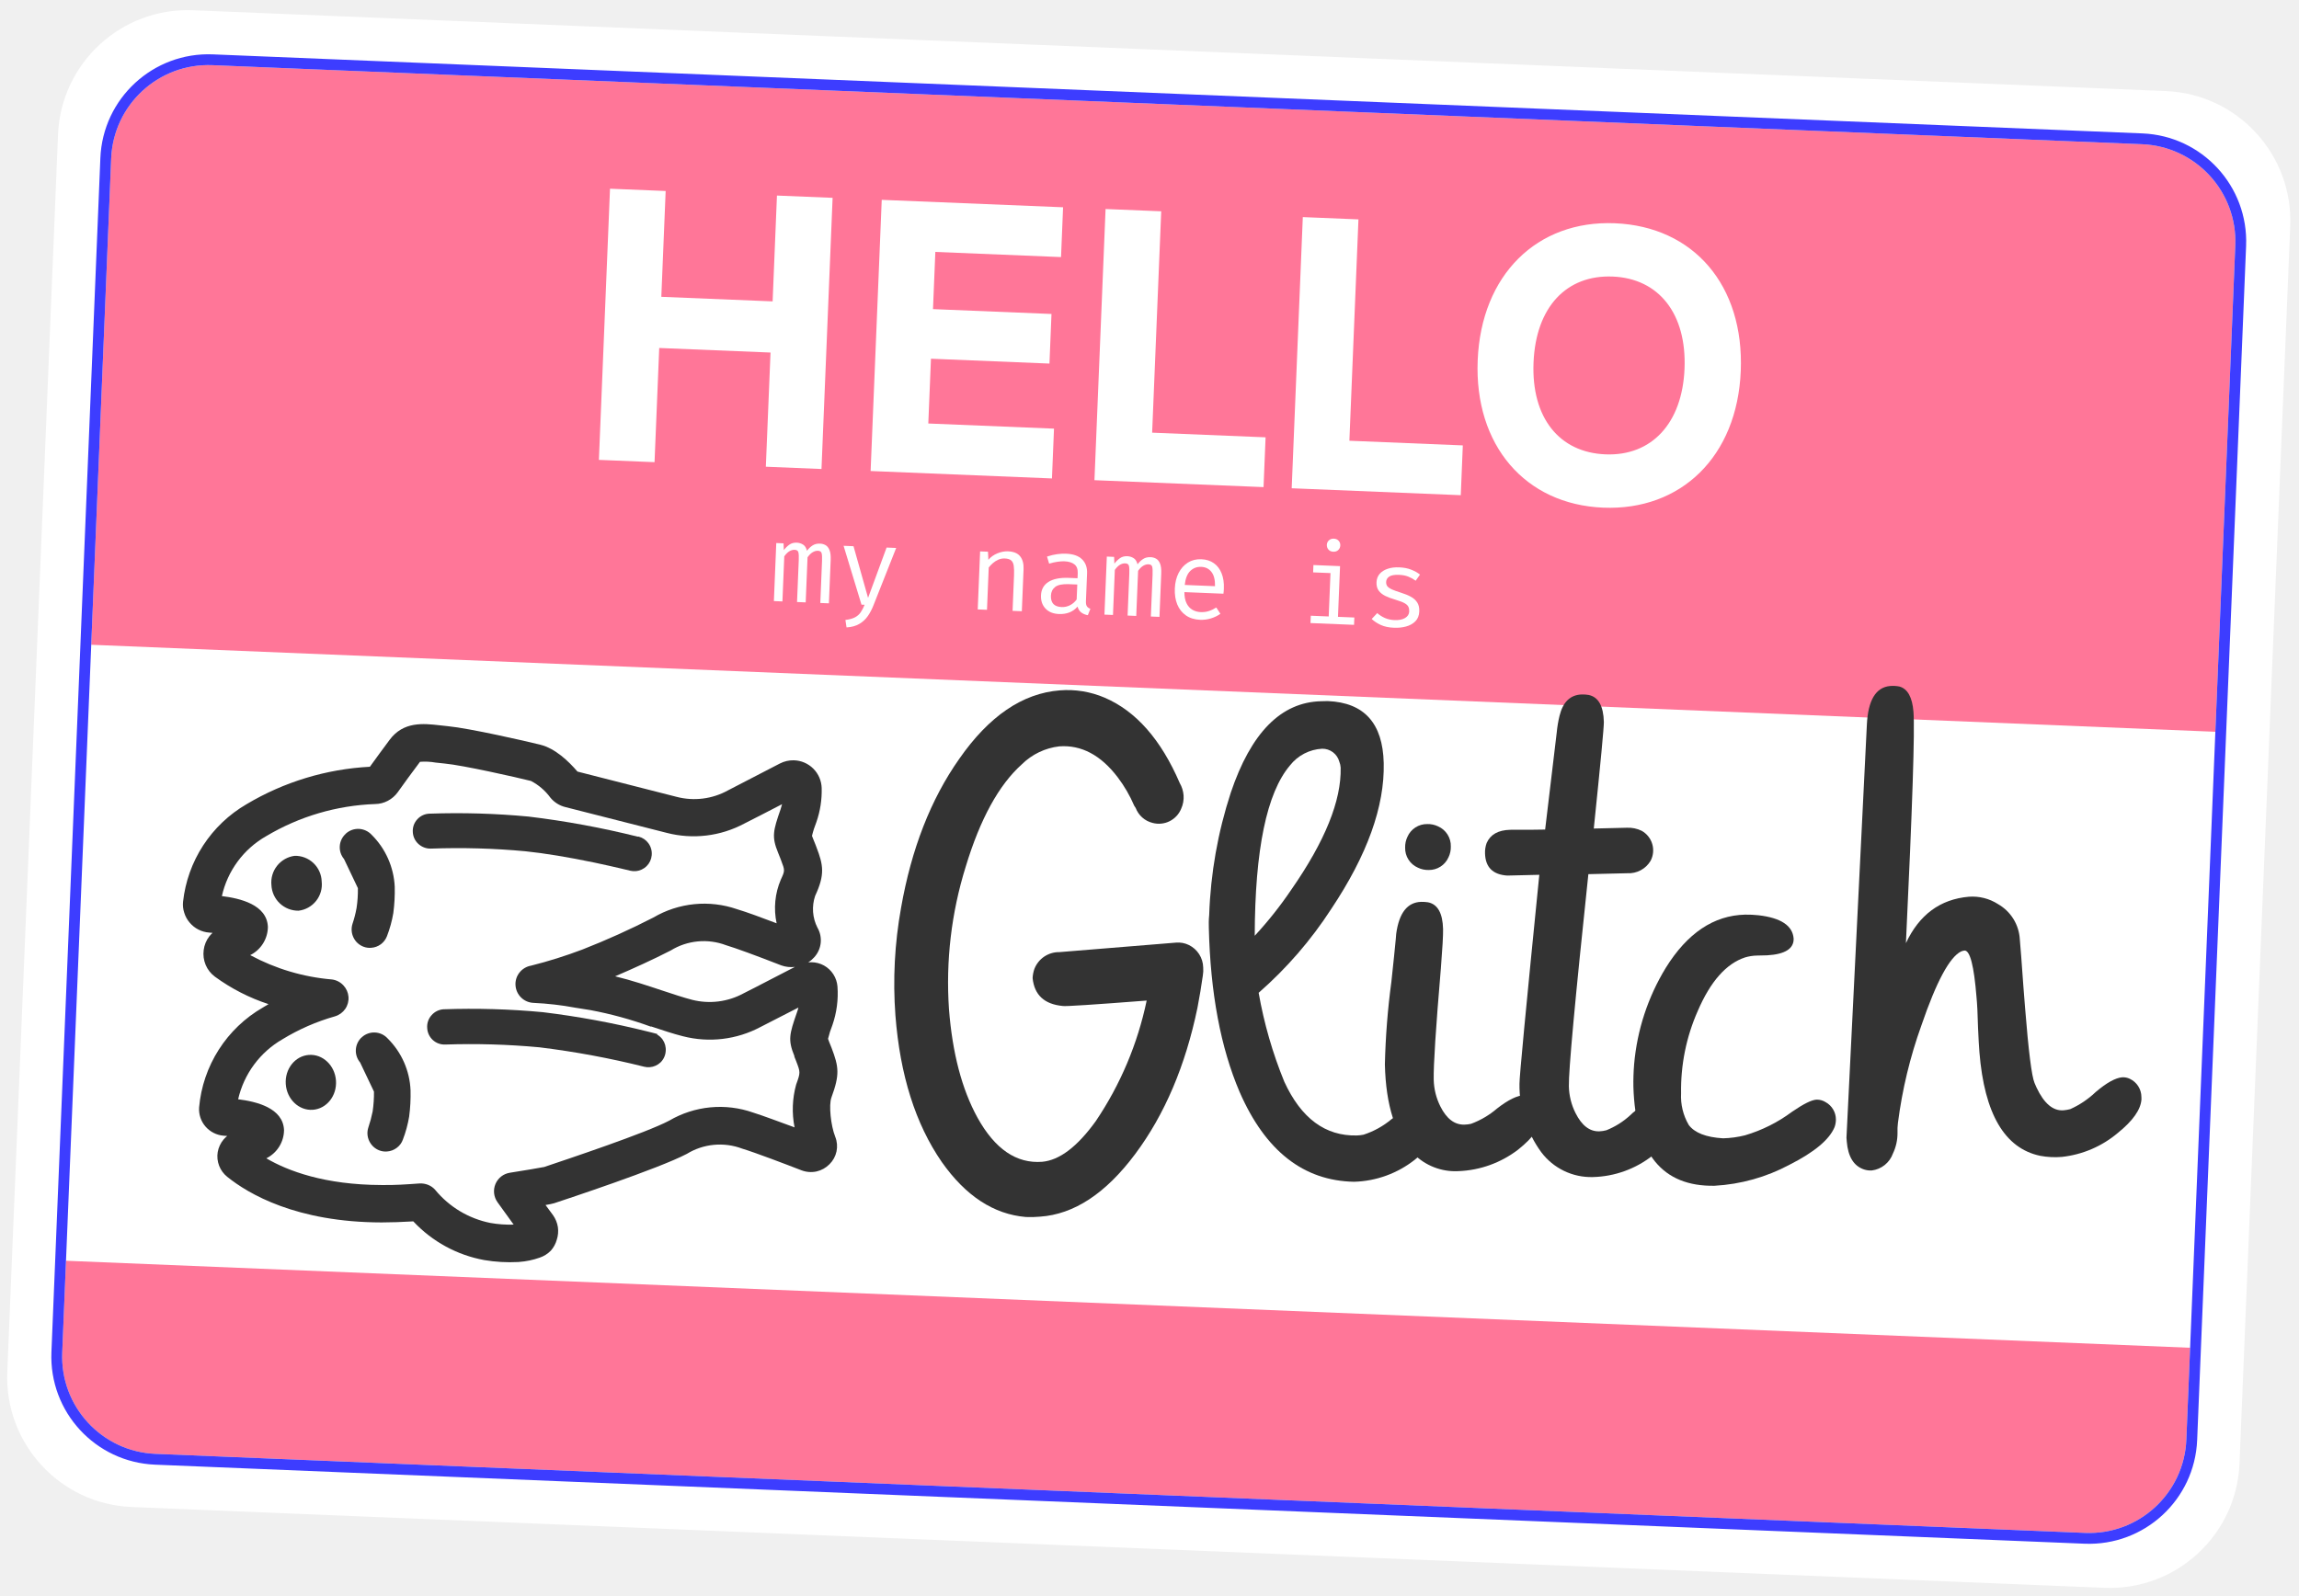
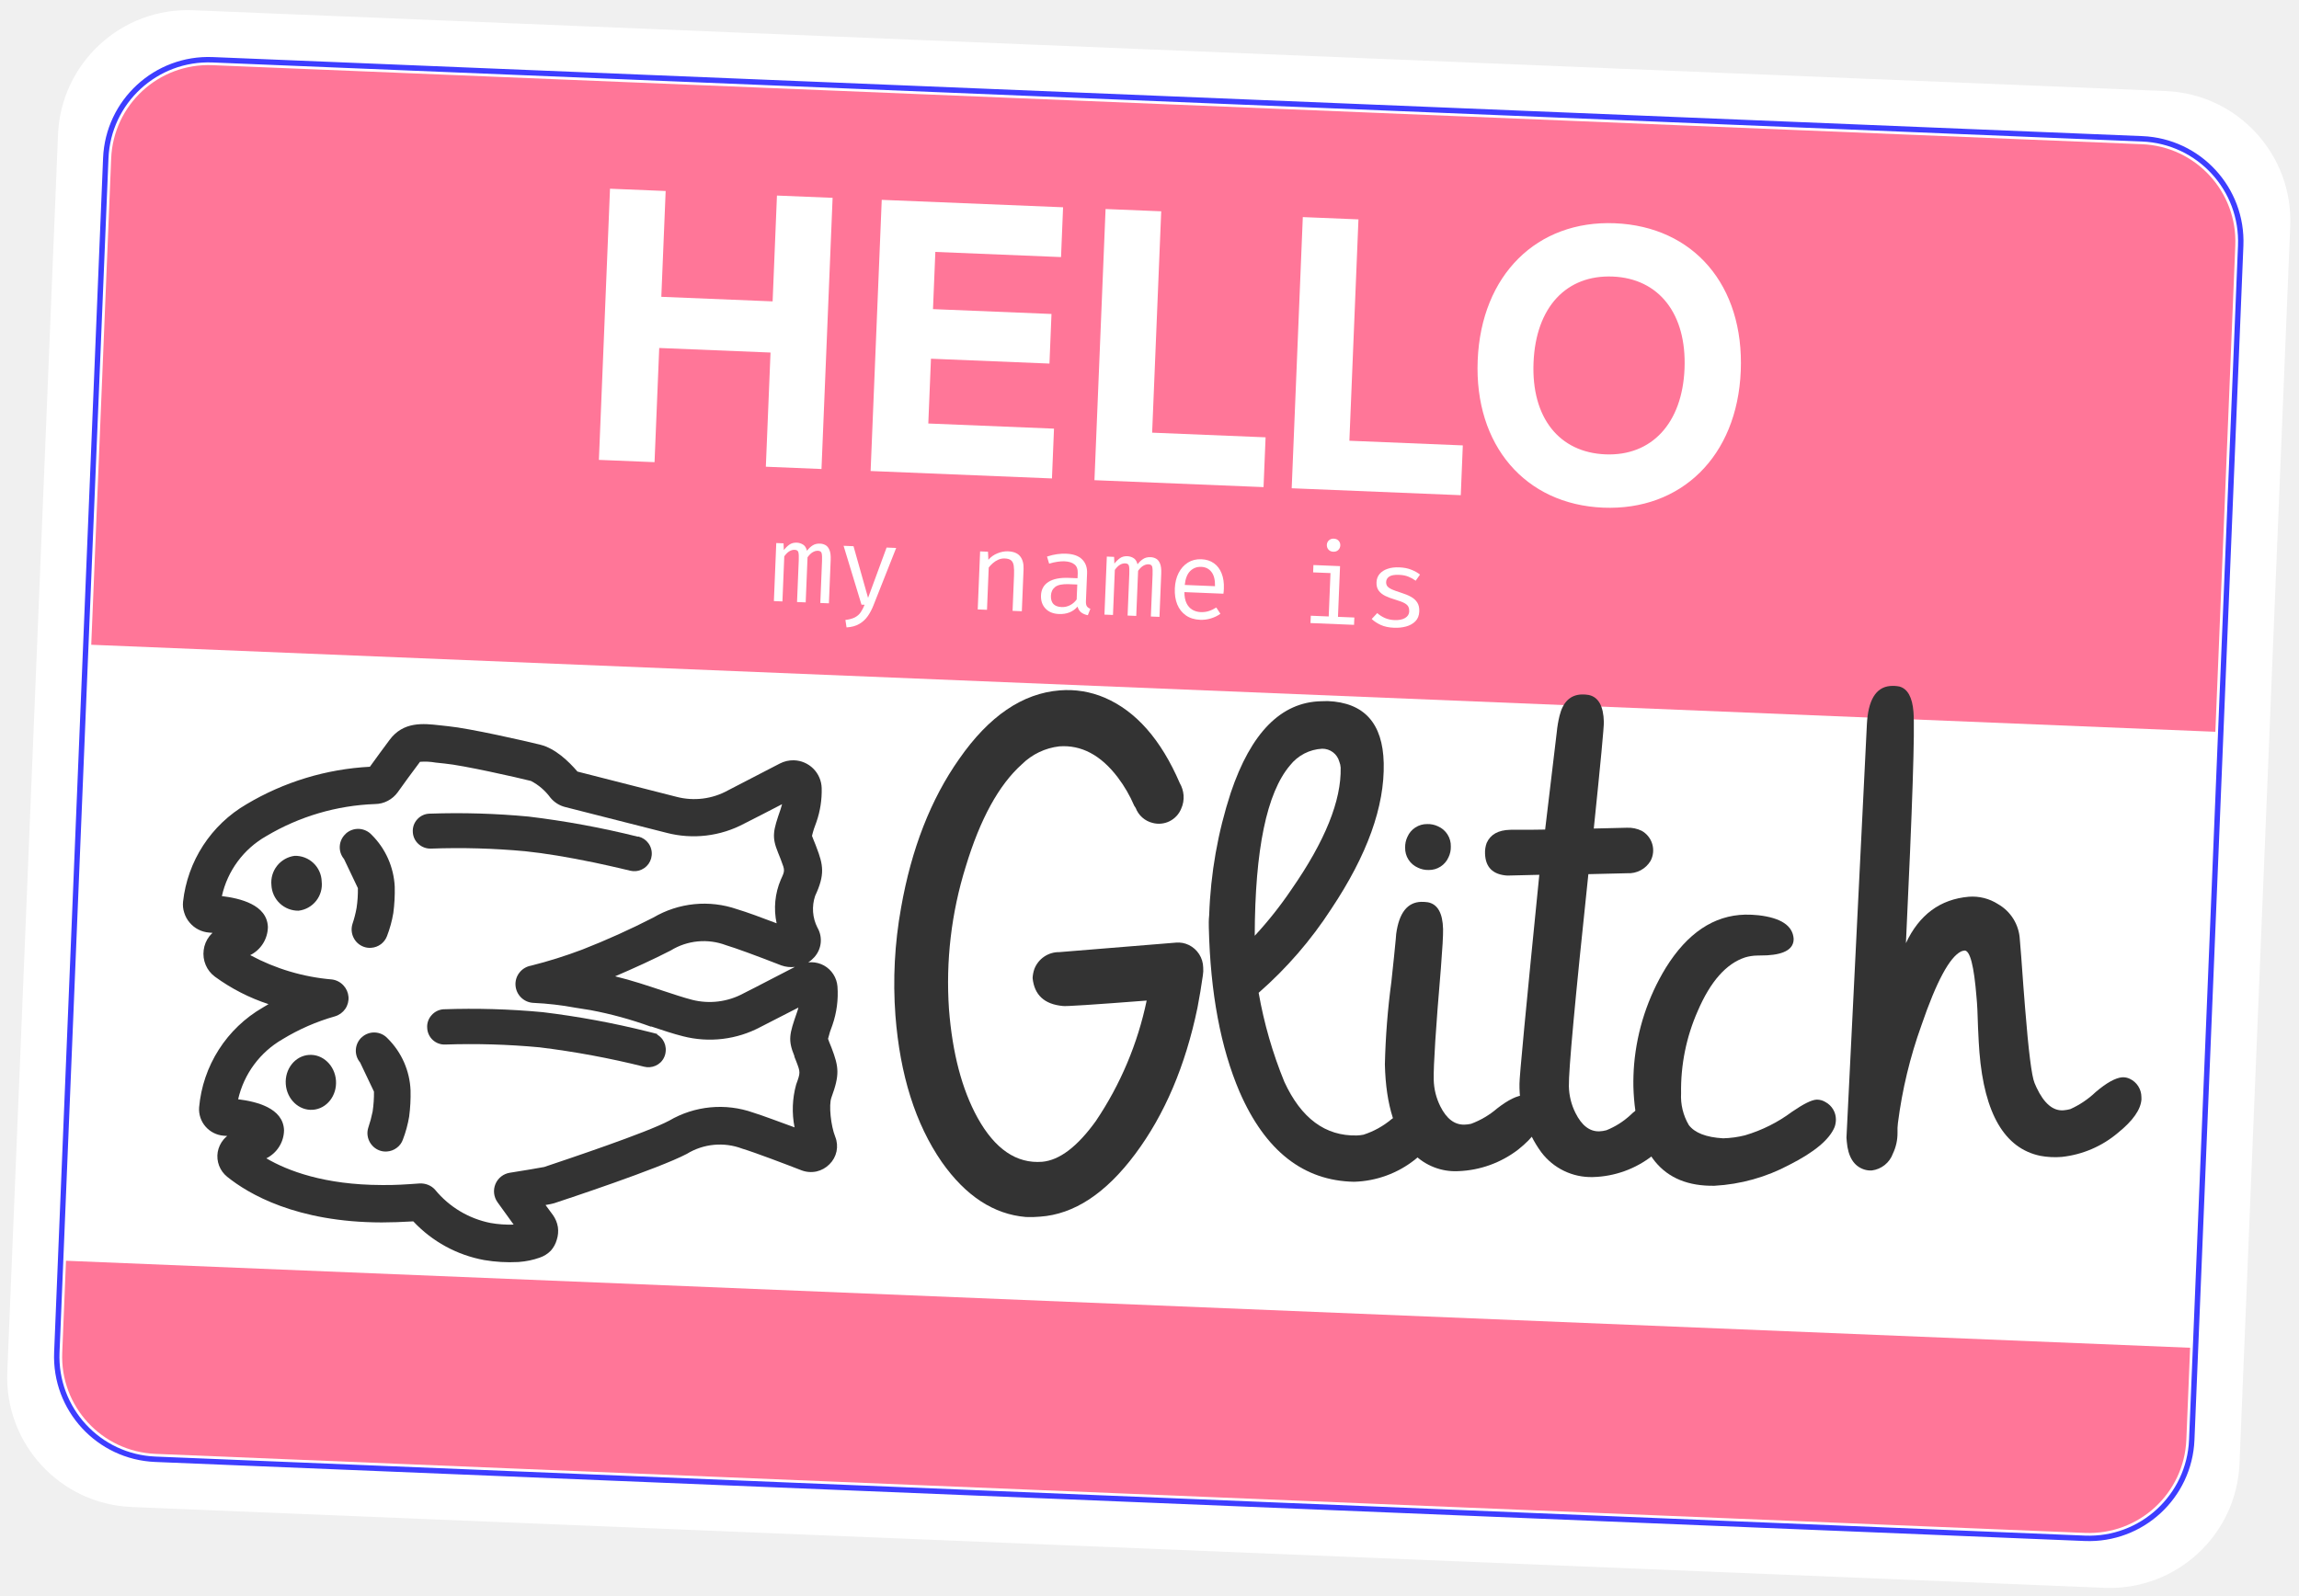
<svg xmlns="http://www.w3.org/2000/svg" width="425" height="295" viewBox="0 0 425 295" fill="none">
  <rect x="11.707" y="0.914" width="413" height="277" rx="24" transform="rotate(2.34634 11.7068 0.91449)" fill="white" />
  <rect x="21.289" y="11.316" width="393" height="257" rx="18" transform="rotate(2.34634 21.289 11.3155)" fill="white" />
  <path d="M12.2 233.129L404.871 249.219L404.175 266.205C403.768 276.137 395.386 283.86 385.453 283.453L28.752 268.837C18.82 268.43 11.097 260.048 11.504 250.115L12.2 233.129Z" fill="#FF7698" />
  <path d="M20.552 29.3C20.959 19.368 29.341 11.645 39.274 12.052L395.975 26.668C405.907 27.075 413.63 35.457 413.223 45.39L409.538 135.314L16.867 119.225L20.552 29.3Z" fill="#FF7698" />
-   <rect x="20.331" y="10.275" width="395" height="259" rx="19" transform="rotate(2.34634 20.3308 10.2754)" stroke="#3D3DFF" stroke-width="2" />
+   <rect x="20.331" y="10.275" width="395" height="259" rx="19" transform="rotate(2.34634 20.3308 10.2754)" stroke="#3D3DFF" strokeWidth="2" />
  <path d="M110.714 85.038L121.001 85.46L121.866 64.346L142.441 65.189L141.576 86.303L151.863 86.724L153.918 36.582L143.63 36.161L142.829 55.728L122.254 54.886L123.056 35.318L112.768 34.896L110.714 85.038Z" fill="white" />
  <path d="M160.945 87.097L194.469 88.47L194.846 79.262L171.61 78.31L172.101 66.332L194.006 67.229L194.382 58.057L172.476 57.16L172.91 46.584L196.146 47.536L196.524 38.328L163 36.955L160.945 87.097Z" fill="white" />
  <path d="M202.324 88.792L233.582 90.073L233.96 80.865L212.989 80.005L214.666 39.072L204.379 38.65L202.324 88.792Z" fill="white" />
  <path d="M238.786 90.286L270.044 91.567L270.421 82.359L249.451 81.499L251.128 40.566L240.841 40.144L238.786 90.286Z" fill="white" />
  <path d="M296.375 93.871C310.763 94.46 321.155 84.401 321.802 68.611C322.452 52.748 313.061 41.878 298.53 41.283C284.142 40.693 273.818 50.827 273.171 66.618C272.527 82.337 281.951 93.28 296.375 93.871ZM283.494 67.041C283.916 56.754 289.601 50.789 298.126 51.139C306.687 51.489 311.823 58.041 311.407 68.184C310.994 78.256 305.339 84.366 296.779 84.015C288.254 83.666 283.076 77.256 283.494 67.041Z" fill="white" />
  <path d="M151.604 100.522C151.95 100.536 152.277 100.624 152.583 100.787C152.896 100.949 153.146 101.249 153.332 101.685C153.519 102.122 153.595 102.751 153.561 103.573L153.234 111.563L151.644 111.498L151.96 103.783C151.988 103.11 151.967 102.623 151.897 102.321C151.828 102.018 151.6 101.859 151.213 101.843C150.893 101.83 150.57 101.919 150.242 102.11C149.922 102.294 149.602 102.608 149.285 103.051L148.943 111.387L147.343 111.321L147.659 103.607C147.687 102.934 147.666 102.447 147.597 102.144C147.527 101.842 147.299 101.683 146.912 101.667C146.579 101.653 146.252 101.742 145.931 101.933C145.617 102.118 145.302 102.431 144.984 102.874L144.643 111.211L143.063 111.146L143.503 100.415L144.848 100.47L144.899 101.717C145.208 101.315 145.548 100.982 145.92 100.718C146.298 100.448 146.756 100.323 147.293 100.345C147.7 100.362 148.08 100.476 148.432 100.688C148.785 100.893 149.034 101.278 149.181 101.842C149.491 101.432 149.834 101.106 150.212 100.863C150.589 100.613 151.053 100.499 151.604 100.522Z" fill="white" />
  <path d="M165.671 101.323L161.457 111.971C161.176 112.688 160.83 113.341 160.418 113.929C160.012 114.519 159.493 114.997 158.858 115.366C158.23 115.742 157.442 115.958 156.494 116.015L156.285 114.638C157.03 114.546 157.622 114.383 158.061 114.149C158.499 113.916 158.849 113.607 159.109 113.223C159.377 112.839 159.617 112.376 159.83 111.833L159.259 111.81L155.948 100.925L157.783 101L160.474 110.553L163.898 101.25L165.671 101.323Z" fill="white" />
  <path d="M180.747 112.69L181.186 101.959L182.644 102.018L182.715 103.512C183.173 102.979 183.733 102.58 184.398 102.315C185.069 102.043 185.714 101.92 186.332 101.945C187.385 101.988 188.138 102.298 188.591 102.875C189.05 103.452 189.26 104.236 189.219 105.228L188.9 113.024L187.188 112.954L187.455 106.421C187.485 105.688 187.469 105.095 187.406 104.643C187.343 104.185 187.186 103.848 186.937 103.634C186.687 103.413 186.291 103.291 185.747 103.269C185.326 103.251 184.925 103.327 184.543 103.495C184.169 103.663 183.83 103.881 183.526 104.147C183.23 104.407 182.981 104.673 182.779 104.944L182.459 112.76L180.747 112.69Z" fill="white" />
  <path d="M200.749 111.162C200.731 111.59 200.79 111.905 200.924 112.108C201.059 112.311 201.274 112.466 201.569 112.574L201.102 113.759C200.642 113.679 200.244 113.516 199.907 113.271C199.57 113.019 199.333 112.652 199.196 112.17C198.789 112.65 198.291 113.007 197.703 113.242C197.115 113.47 196.471 113.569 195.771 113.541C194.698 113.497 193.865 113.16 193.271 112.53C192.678 111.9 192.401 111.085 192.442 110.086C192.488 108.979 192.954 108.147 193.841 107.592C194.728 107.036 195.987 106.791 197.617 106.858L199.197 106.923L199.234 106.026C199.266 105.252 199.06 104.695 198.618 104.357C198.183 104.013 197.565 103.824 196.763 103.791C196.41 103.777 195.993 103.804 195.514 103.873C195.035 103.935 194.513 104.053 193.948 104.227L193.553 102.915C194.222 102.697 194.847 102.549 195.429 102.471C196.01 102.393 196.563 102.364 197.086 102.386C198.425 102.44 199.414 102.794 200.054 103.446C200.701 104.092 201.003 104.949 200.959 106.015L200.749 111.162ZM196.263 112.254C196.793 112.276 197.305 112.164 197.798 111.919C198.291 111.667 198.704 111.309 199.036 110.847L199.149 108.085L197.6 108.021C196.418 107.973 195.574 108.142 195.068 108.53C194.569 108.918 194.306 109.455 194.277 110.141C194.25 110.807 194.399 111.32 194.725 111.681C195.057 112.035 195.57 112.226 196.263 112.254Z" fill="white" />
  <path d="M212.712 103.026C213.058 103.04 213.384 103.128 213.691 103.291C214.004 103.453 214.254 103.753 214.44 104.189C214.626 104.625 214.703 105.255 214.669 106.077L214.342 114.067L212.752 114.002L213.068 106.287C213.095 105.614 213.075 105.127 213.005 104.824C212.936 104.522 212.708 104.363 212.321 104.347C212.001 104.334 211.678 104.423 211.35 104.614C211.029 104.798 210.71 105.111 210.393 105.554L210.051 113.891L208.451 113.825L208.767 106.111C208.795 105.438 208.774 104.95 208.705 104.648C208.635 104.346 208.407 104.187 208.02 104.171C207.687 104.157 207.36 104.246 207.039 104.437C206.725 104.622 206.41 104.935 206.092 105.378L205.75 113.715L204.171 113.65L204.61 102.919L205.956 102.974L206.007 104.221C206.316 103.819 206.656 103.486 207.028 103.222C207.406 102.951 207.864 102.827 208.401 102.849C208.808 102.866 209.188 102.98 209.54 103.192C209.892 103.397 210.142 103.782 210.289 104.346C210.599 103.936 210.942 103.61 211.319 103.367C211.697 103.117 212.161 103.003 212.712 103.026Z" fill="white" />
  <path d="M218.952 109.488C218.952 110.319 219.084 111.005 219.347 111.546C219.611 112.081 219.972 112.484 220.431 112.754C220.89 113.018 221.394 113.161 221.944 113.184C222.495 113.206 222.994 113.145 223.442 113C223.898 112.856 224.366 112.633 224.848 112.333L225.607 113.497C225.088 113.871 224.501 114.156 223.846 114.354C223.198 114.552 222.538 114.637 221.866 114.61C220.826 114.567 219.949 114.296 219.235 113.798C218.52 113.299 217.986 112.624 217.633 111.772C217.287 110.914 217.137 109.931 217.182 108.824C217.227 107.737 217.46 106.78 217.882 105.953C218.304 105.127 218.874 104.486 219.594 104.033C220.313 103.579 221.149 103.372 222.1 103.411C223.004 103.448 223.773 103.693 224.407 104.148C225.042 104.596 225.517 105.221 225.831 106.024C226.152 106.819 226.291 107.761 226.246 108.848C226.239 109.031 226.228 109.205 226.215 109.367C226.202 109.523 226.186 109.662 226.167 109.784L218.952 109.488ZM222.063 104.818C221.268 104.785 220.59 105.04 220.031 105.582C219.477 106.124 219.139 106.985 219.016 108.164L224.611 108.393C224.638 107.244 224.422 106.371 223.963 105.774C223.505 105.17 222.871 104.851 222.063 104.818Z" fill="white" />
  <path d="M247.726 104.685L247.342 114.061L250.369 114.185L250.313 115.541L242.262 115.211L242.318 113.855L245.63 113.991L245.959 105.97L242.748 105.839L242.804 104.483L247.726 104.685ZM246.566 99.605C246.947 99.621 247.245 99.748 247.459 99.989C247.681 100.229 247.785 100.516 247.771 100.849C247.757 101.195 247.629 101.483 247.389 101.711C247.155 101.933 246.848 102.036 246.467 102.02C246.107 102.005 245.817 101.878 245.595 101.637C245.374 101.39 245.27 101.093 245.284 100.747C245.298 100.414 245.425 100.137 245.666 99.915C245.906 99.694 246.206 99.59 246.566 99.605Z" fill="white" />
  <path d="M257.773 114.662C258.595 114.696 259.25 114.569 259.738 114.283C260.234 113.99 260.492 113.586 260.513 113.07C260.526 112.743 260.477 112.459 260.364 112.216C260.258 111.974 260.026 111.75 259.667 111.544C259.308 111.339 258.752 111.126 257.998 110.904C257.265 110.691 256.629 110.454 256.088 110.193C255.554 109.926 255.143 109.593 254.853 109.193C254.57 108.794 254.441 108.285 254.466 107.667C254.491 107.062 254.682 106.549 255.04 106.128C255.404 105.701 255.897 105.384 256.518 105.178C257.139 104.965 257.854 104.876 258.663 104.909C259.526 104.944 260.272 105.09 260.901 105.347C261.537 105.598 262.073 105.899 262.507 106.25L261.706 107.381C261.309 107.086 260.87 106.84 260.388 106.643C259.907 106.44 259.319 106.324 258.626 106.296C257.784 106.261 257.18 106.369 256.816 106.62C256.452 106.863 256.262 107.192 256.245 107.607C256.232 107.919 256.306 108.184 256.468 108.402C256.636 108.613 256.924 108.812 257.331 108.999C257.739 109.179 258.302 109.382 259.021 109.609C259.714 109.821 260.313 110.067 260.818 110.346C261.331 110.626 261.725 110.982 262 111.415C262.275 111.849 262.398 112.398 262.371 113.064C262.34 113.825 262.097 114.434 261.643 114.892C261.189 115.343 260.611 115.663 259.909 115.852C259.214 116.035 258.483 116.11 257.715 116.079C256.743 116.039 255.92 115.866 255.245 115.559C254.578 115.246 254.021 114.879 253.575 114.459L254.6 113.368C255.007 113.732 255.478 114.034 256.013 114.274C256.554 114.507 257.141 114.636 257.773 114.662Z" fill="white" />
  <path d="M195.84 176.058L217.403 174.301C218.218 174.231 219.036 174.383 219.771 174.741C220.552 175.121 221.212 175.709 221.681 176.44C222.149 177.171 222.407 178.016 222.427 178.884C222.467 179.382 222.445 179.883 222.363 180.375C222.088 182.342 221.751 184.336 221.365 186.355C219.139 197.081 215.305 206.091 209.863 213.386C204.42 220.681 198.552 224.544 192.258 224.976C191.388 225.058 190.514 225.079 189.641 225.038C183.697 224.535 178.515 221.143 174.096 214.862C169.237 207.831 166.382 198.799 165.53 187.766C165.038 181.122 165.387 174.443 166.569 167.886C168.483 156.969 172.069 147.783 177.326 140.327C182.82 132.428 189.011 128.205 195.898 127.66C198.74 127.427 201.597 127.892 204.22 129.012C210.012 131.504 214.639 136.77 218.099 144.812C218.497 145.502 218.736 146.272 218.799 147.066C218.861 147.921 218.707 148.779 218.349 149.559C217.938 150.56 217.175 151.377 216.205 151.857C215.234 152.338 214.122 152.448 213.076 152.167C212.369 151.994 211.714 151.652 211.169 151.17C210.623 150.688 210.203 150.08 209.944 149.4L209.674 148.985C208.881 147.126 207.864 145.37 206.645 143.758C203.493 139.602 199.874 137.715 195.823 138.011C193.21 138.313 190.774 139.481 188.903 141.329C184.651 145.137 181.191 151.449 178.523 160.266C175.87 168.776 174.821 177.705 175.43 186.599C176.064 194.749 177.825 201.445 180.713 206.687C183.93 212.484 187.912 215.198 192.66 214.828C195.863 214.544 199.17 212.033 202.581 207.293C207.126 200.546 210.317 192.98 211.976 185.017C202.066 185.783 196.9 186.118 196.475 186.02C193.068 185.705 191.215 183.987 190.892 180.868C190.918 180.285 191.03 179.71 191.223 179.16C191.583 178.233 192.219 177.438 193.044 176.884C193.87 176.329 194.846 176.041 195.84 176.058Z" fill="#333333" />
  <path d="M250.317 218.523C240.964 218.35 233.911 212.814 229.158 201.917C225.653 193.728 223.756 183.614 223.468 171.575C223.453 170.955 223.434 170.161 223.535 169.191C223.791 161.505 225.134 153.894 227.523 146.584C231.262 135.475 236.827 129.836 244.219 129.667C244.603 129.658 245.013 129.648 245.459 129.638C252.184 129.915 255.63 133.734 255.798 141.093C255.989 149.105 252.755 158.1 246.094 168.08C242.362 173.843 237.847 179.059 232.678 183.578C233.666 189.221 235.259 194.741 237.428 200.043C240.543 206.794 245.007 210.1 250.819 209.961C251.235 209.95 251.649 209.903 252.057 209.82C253.953 209.208 255.712 208.235 257.237 206.953C259.409 205.387 261.115 204.589 262.355 204.56C262.921 204.554 263.476 204.722 263.942 205.043C264.478 205.364 264.922 205.817 265.231 206.36C265.539 206.903 265.702 207.516 265.704 208.14C265.678 210.16 264.293 212.261 261.549 214.445C258.342 216.978 254.402 218.408 250.317 218.523ZM244.429 138.448C243.273 138.506 242.143 138.81 241.115 139.342C240.087 139.875 239.186 140.621 238.472 141.532C234.167 146.599 231.994 157.1 231.954 173.035C234.425 170.366 236.688 167.511 238.724 164.496C244.946 155.553 247.984 148.035 247.838 141.941C247.817 141.563 247.732 141.192 247.589 140.842C247.402 140.15 246.99 139.539 246.418 139.105C245.846 138.672 245.147 138.441 244.429 138.448Z" fill="#333333" />
  <path d="M266.771 171.804C266.797 172.92 266.657 175.356 266.362 179.086C265.426 190.12 264.986 196.972 265.042 199.643C265.08 201.358 265.497 203.043 266.264 204.578C267.411 206.875 268.894 208.002 270.713 207.958C271.13 207.95 271.545 207.898 271.951 207.805C273.714 207.149 275.346 206.186 276.772 204.959C278.831 203.359 280.499 202.549 281.777 202.519C282.366 202.516 282.94 202.703 283.415 203.05C283.943 203.383 284.376 203.847 284.671 204.397C284.967 204.946 285.116 205.563 285.103 206.187C284.989 208.163 283.514 210.295 280.652 212.573C277.465 215.021 273.595 216.415 269.579 216.56C268.049 216.639 266.52 216.392 265.093 215.835C263.666 215.279 262.373 214.426 261.299 213.334C257.949 209.914 256.188 204.409 256.014 196.819C256.132 191.711 256.532 186.614 257.213 181.551C257.599 178.005 257.86 175.405 258.018 173.739L258.105 172.682C258.632 168.797 260.186 166.824 262.741 166.763C263.157 166.756 263.572 166.783 263.984 166.845C265.771 167.199 266.7 168.852 266.771 171.804ZM259.758 156.733C259.74 156.044 259.885 155.36 260.182 154.737C260.492 154.026 261.006 153.423 261.658 153.004C262.311 152.584 263.073 152.366 263.848 152.379C264.538 152.36 265.222 152.506 265.844 152.803C266.564 153.118 267.174 153.642 267.594 154.306C268.015 154.97 268.227 155.745 268.204 156.531C268.221 157.216 268.076 157.896 267.78 158.514C267.469 159.224 266.955 159.827 266.302 160.246C265.65 160.666 264.889 160.884 264.114 160.873C263.429 160.89 262.749 160.744 262.131 160.449C261.409 160.137 260.798 159.617 260.375 158.955C259.952 158.292 259.737 157.519 259.758 156.733Z" fill="#333333" />
  <path d="M279.187 153.439L279.758 153.425C281.934 153.447 283.895 153.438 285.639 153.396L287.789 135.388C287.887 134.368 288.058 133.356 288.3 132.36C288.933 129.78 290.317 128.465 292.45 128.414C292.866 128.404 293.283 128.436 293.693 128.508C295.489 128.887 296.422 130.552 296.493 133.504C296.515 134.438 295.895 141.006 294.632 153.206L300.746 153.059C301.694 153.015 302.637 153.21 303.49 153.626C304.433 154.153 305.133 155.028 305.441 156.064C305.748 157.1 305.639 158.215 305.136 159.171C304.696 159.912 304.062 160.518 303.301 160.924C302.541 161.329 301.684 161.519 300.823 161.471L293.63 161.643C291.16 184.974 289.959 198.05 290.027 200.869C290.063 202.585 290.481 204.27 291.249 205.804C292.397 208.109 293.859 209.241 295.637 209.198C296.088 209.183 296.537 209.114 296.972 208.993C298.6 208.339 300.095 207.395 301.385 206.207C302.658 204.928 304.309 204.092 306.093 203.823C306.637 203.814 307.177 203.92 307.677 204.133C308.312 204.38 308.859 204.813 309.246 205.374C309.634 205.936 309.844 206.6 309.85 207.282C309.774 209.307 308.335 211.426 305.522 213.665C302.36 216.157 298.475 217.557 294.449 217.653C292.609 217.703 290.784 217.312 289.126 216.511C287.468 215.711 286.026 214.526 284.92 213.054C282.242 209.386 280.829 204.947 280.895 200.405C280.868 199.289 282.09 186.408 284.561 161.761L278.633 161.903C275.965 161.727 274.596 160.361 274.527 157.807C274.502 157.15 274.604 156.494 274.828 155.876C275.535 154.295 276.967 153.492 279.187 153.439Z" fill="#333333" />
  <path d="M301.955 200.981C301.93 199.58 301.975 198.179 302.09 196.783C302.638 190.47 304.641 184.369 307.943 178.959C311.926 172.544 316.811 169.266 322.599 169.128C323.429 169.115 324.259 169.153 325.084 169.242C329.232 169.722 331.397 171.163 331.578 173.566C331.623 175.427 329.972 176.459 326.688 176.649L324.766 176.695C324.037 176.713 323.314 176.826 322.615 177.032C319.118 178.175 316.194 181.484 313.843 186.959C311.731 191.744 310.682 196.93 310.769 202.16C310.659 204.21 311.152 206.248 312.188 208.02C313.277 209.471 315.382 210.302 318.526 210.487C319.899 210.455 321.264 210.268 322.596 209.931C325.719 209.007 328.654 207.538 331.265 205.591C333.451 204.099 334.935 203.356 335.865 203.334C336.45 203.332 337.023 203.499 337.514 203.815C338.086 204.133 338.561 204.598 338.891 205.162C339.221 205.726 339.394 206.368 339.391 207.022C339.39 207.502 339.305 207.979 339.139 208.43C338.176 210.737 335.398 213.053 330.805 215.38C326.521 217.672 321.787 218.997 316.937 219.262C307.327 219.425 302.333 213.332 301.955 200.981Z" fill="#333333" />
  <path d="M341.344 210.363L345.114 134.016C345.328 129.494 346.76 127.101 349.385 126.853C349.97 126.801 350.56 126.833 351.137 126.947C352.649 127.37 353.517 128.925 353.731 131.638C354 134.941 353.535 149.194 352.335 174.398C354.79 169.143 358.664 166.283 363.956 165.817C365.863 165.671 367.766 166.152 369.374 167.189C370.533 167.853 371.508 168.795 372.209 169.932C372.91 171.068 373.316 172.362 373.389 173.695L373.653 176.94C373.935 180.917 374.171 184.076 374.363 186.392C375.002 194.393 375.584 199.012 376.11 200.249C376.216 200.519 376.334 200.802 376.478 201.096C377.872 204.057 379.54 205.461 381.48 205.307C381.897 205.27 382.311 205.198 382.716 205.091C384.452 204.313 386.043 203.242 387.418 201.926C389.421 200.224 391.053 199.316 392.316 199.203C392.807 199.176 393.297 199.275 393.738 199.492C394.371 199.791 394.906 200.264 395.282 200.854C395.658 201.444 395.861 202.128 395.866 202.828C395.886 202.981 395.89 203.134 395.877 203.287C395.748 205.164 394.308 207.234 391.532 209.472C388.596 211.962 384.98 213.514 381.153 213.927C379.82 214.038 378.479 213.97 377.165 213.725C370.588 212.352 366.84 205.964 365.922 194.561C365.841 193.595 365.755 192.083 365.664 190.025C365.605 187.544 365.51 185.648 365.379 184.336C364.92 178.613 364.193 175.752 363.176 175.764C362.96 175.788 362.748 175.844 362.547 175.928C360.413 176.963 357.961 181.527 355.193 189.618C353.096 195.45 351.643 201.493 350.859 207.641C350.782 208.242 350.755 208.849 350.779 209.455C350.793 210.788 350.502 212.106 349.928 213.31C349.63 214.139 349.108 214.869 348.42 215.42C347.732 215.971 346.906 216.321 346.032 216.431C345.552 216.462 345.07 216.402 344.613 216.254C342.703 215.629 341.632 213.905 341.399 211.081L341.344 210.363Z" fill="#333333" />
  <path d="M57.833 205.213C60.396 205.029 62.31 202.609 62.109 199.807C61.908 197.005 59.668 194.883 57.105 195.067C54.542 195.25 52.628 197.671 52.829 200.473C53.03 203.275 55.27 205.397 57.833 205.213Z" fill="#333333" />
  <path d="M54.464 158.253C53.187 158.422 52.026 159.08 51.225 160.089C50.425 161.098 50.048 162.379 50.175 163.66C50.233 164.947 50.788 166.161 51.724 167.045C52.66 167.93 53.904 168.415 55.192 168.4C56.474 168.247 57.644 167.592 58.445 166.579C59.246 165.566 59.614 164.277 59.468 162.994C59.429 161.703 58.881 160.479 57.944 159.591C57.006 158.703 55.755 158.222 54.464 158.253Z" fill="#333333" />
  <path d="M71.649 192.008C71.044 191.349 70.203 190.957 69.309 190.919C68.415 190.88 67.543 191.198 66.883 191.803L67.505 192.492L66.871 191.804C66.23 192.392 65.84 193.205 65.784 194.074C65.728 194.942 66.01 195.799 66.571 196.464L69.134 201.853C69.148 203.082 69.066 204.311 68.888 205.527C68.683 206.541 68.414 207.54 68.083 208.52C67.823 209.337 67.887 210.223 68.26 210.995C68.643 211.802 69.326 212.428 70.164 212.737C70.61 212.899 71.085 212.963 71.558 212.923C72.209 212.877 72.831 212.642 73.35 212.247C73.874 211.86 74.269 211.325 74.484 210.71C75.007 209.344 75.392 207.928 75.636 206.486C75.85 204.872 75.936 203.244 75.896 201.616C75.747 197.992 74.229 194.558 71.649 192.008Z" fill="#333333" />
  <path d="M153.714 193.731C153.56 193.32 153.411 192.97 153.275 192.643C153.199 192.461 153.131 192.275 153.074 192.086C153.282 191.219 153.554 190.368 153.886 189.54C154.677 187.255 154.994 184.833 154.818 182.421C154.755 181.617 154.495 180.842 154.06 180.164C153.625 179.485 153.029 178.925 152.325 178.532C151.617 178.146 150.825 177.938 150.018 177.927C149.815 177.923 149.612 177.937 149.412 177.97C149.817 177.701 150.187 177.382 150.513 177.021C151.186 176.29 151.608 175.362 151.716 174.374C151.824 173.386 151.613 172.389 151.114 171.53C150.654 170.628 150.381 169.643 150.308 168.634C150.236 167.624 150.366 166.61 150.692 165.652C152.535 161.701 152.199 159.959 150.929 156.655L150.76 156.207L150.322 155.119C150.231 154.901 150.125 154.635 150.108 154.562C150.314 153.694 150.586 152.843 150.92 152.016C151.626 149.997 151.957 147.865 151.899 145.727C151.862 144.372 151.306 143.084 150.347 142.127C149.387 141.17 148.096 140.619 146.742 140.587C145.849 140.569 144.966 140.773 144.172 141.182C141.199 142.738 136.822 145.005 134.578 146.149C131.678 147.756 128.269 148.183 125.062 147.342L106.754 142.673C105.058 140.705 102.628 138.391 99.88 137.706C97.132 137.02 86.814 134.675 82.856 134.288C82.33 134.238 81.817 134.188 81.276 134.115C78.292 133.782 74.567 133.353 72.006 136.832C70.95 138.227 69.4 140.378 68.381 141.782C60.323 142.204 52.489 144.584 45.558 148.718C42.332 150.596 39.592 153.204 37.556 156.333C35.522 159.462 34.249 163.025 33.84 166.735C33.765 167.426 33.841 168.125 34.062 168.784C34.264 169.454 34.605 170.074 35.063 170.603C35.511 171.138 36.063 171.577 36.686 171.892C37.303 172.205 37.976 172.394 38.666 172.446L39.292 172.501C39.086 172.693 38.893 172.898 38.714 173.115C38.136 173.858 37.77 174.744 37.654 175.678C37.529 176.615 37.658 177.568 38.026 178.438C38.391 179.301 38.981 180.049 39.736 180.604C42.75 182.805 46.092 184.518 49.64 185.677L48.603 186.298C45.295 188.203 42.496 190.878 40.442 194.096C38.389 197.314 37.142 200.979 36.807 204.782C36.72 206.07 37.146 207.341 37.993 208.316C38.841 209.291 40.036 209.897 41.323 210.005L41.999 210.056C41.756 210.256 41.531 210.476 41.325 210.714C40.769 211.379 40.398 212.177 40.247 213.03C40.107 213.88 40.197 214.752 40.506 215.556C40.815 216.36 41.333 217.068 42.006 217.605C45.9 220.746 54.786 226.017 70.559 226.042C72.35 226.038 74.285 225.973 76.403 225.846C79.894 229.576 84.491 232.085 89.516 233.002C91.579 233.351 93.673 233.472 95.761 233.363L95.959 233.349C97.26 233.255 98.541 232.988 99.77 232.553C100.55 232.292 101.256 231.849 101.829 231.261C102.345 230.68 102.72 229.989 102.928 229.242C103.174 228.487 103.244 227.687 103.133 226.901C103.003 226.105 102.693 225.349 102.228 224.69L100.851 222.823L101.82 222.642C102.04 222.604 102.256 222.551 102.468 222.483C104.424 221.833 121.726 216.126 126.976 213.362C128.492 212.432 130.201 211.862 131.972 211.694C133.742 211.526 135.528 211.765 137.192 212.392C139.735 213.167 145.132 215.231 148.139 216.395C149.036 216.74 150.013 216.817 150.953 216.616C151.862 216.408 152.693 215.943 153.345 215.276C154 214.632 154.451 213.81 154.641 212.911C154.831 212.012 154.752 211.077 154.412 210.224C153.579 208.144 153.194 204.341 153.692 202.962C155.263 198.683 155.078 197.315 153.714 193.731ZM146.846 195.257L146.857 195.405C146.956 195.63 147.062 195.896 147.175 196.203C147.985 198.309 147.985 198.309 147.176 200.556C146.464 203.133 146.364 205.841 146.886 208.463C144.025 207.424 141.046 206.295 139.227 205.729C136.69 204.836 133.989 204.506 131.311 204.763C128.634 205.02 126.045 205.856 123.724 207.214C119.495 209.471 104.918 214.335 100.559 215.804L100.484 215.81C99.392 216.013 97.193 216.394 94.253 216.854C93.673 216.946 93.126 217.182 92.661 217.54C92.192 217.906 91.824 218.385 91.593 218.933C91.363 219.481 91.276 220.079 91.343 220.67C91.41 221.259 91.626 221.821 91.97 222.304L94.954 226.443C93.518 226.491 92.081 226.39 90.666 226.141C86.656 225.341 83.047 223.179 80.451 220.021C80.095 219.611 79.645 219.293 79.14 219.095C78.637 218.894 78.096 218.806 77.555 218.836C75.228 219.003 72.889 219.17 70.56 219.126C60.011 219.099 53.209 216.515 49.236 214.188C50.208 213.706 51.028 212.963 51.605 212.044C52.182 211.125 52.494 210.064 52.506 208.979C52.347 204.861 47.375 203.688 44.024 203.269C44.552 200.954 45.553 198.773 46.963 196.864C48.374 194.954 50.163 193.356 52.221 192.171C55.252 190.321 58.523 188.893 61.941 187.928C62.71 187.697 63.377 187.211 63.832 186.549C64.278 185.894 64.486 185.107 64.422 184.317C64.359 183.528 64.028 182.784 63.483 182.208C62.931 181.609 62.186 181.222 61.378 181.115C56.081 180.671 50.932 179.139 46.254 176.616C47.225 176.132 48.044 175.39 48.621 174.471C49.198 173.551 49.51 172.491 49.524 171.406C49.364 167.263 44.343 166.106 41.017 165.698C41.534 163.376 42.533 161.187 43.95 159.275C45.366 157.363 47.167 155.77 49.239 154.598C55.338 150.967 62.254 148.93 69.349 148.677C70.172 148.669 70.98 148.461 71.706 148.073C72.424 147.695 73.045 147.157 73.521 146.5C74.447 145.19 76.36 142.565 77.644 140.868C78.607 140.794 79.576 140.841 80.527 141.01L82.207 141.188C85.537 141.496 95.474 143.731 98.16 144.409C99.573 145.146 100.797 146.199 101.739 147.485C102.449 148.356 103.423 148.971 104.514 149.239L123.239 154.002C128.069 155.256 133.194 154.644 137.594 152.288C139.238 151.461 141.973 150.058 144.575 148.703C144.498 149.019 144.408 149.324 144.306 149.63C142.914 153.635 142.632 154.725 143.838 157.674C143.944 157.94 144.077 158.229 144.217 158.617L144.386 159.065C145.12 160.977 145.12 160.977 144.345 162.65C143.257 165.197 142.986 168.02 143.568 170.728C140.832 169.68 137.996 168.64 136.242 168.119C133.707 167.242 131.011 166.925 128.341 167.192C125.672 167.459 123.092 168.302 120.78 169.664C116.509 171.855 112.13 173.83 107.66 175.581C104.558 176.756 101.39 177.752 98.172 178.562C97.328 178.708 96.567 179.161 96.037 179.835C95.499 180.506 95.236 181.356 95.3 182.214C95.359 183.068 95.732 183.87 96.346 184.467C96.96 185.063 97.773 185.411 98.629 185.445C101.217 185.563 103.795 185.86 106.342 186.334L109.148 186.78C112.933 187.491 116.654 188.51 120.274 189.825L120.41 189.815C122.513 190.51 124.488 191.177 126.236 191.611C131.071 192.859 136.198 192.247 140.603 189.896C142.271 189.055 145.091 187.609 147.597 186.31C147.522 186.624 147.428 186.934 147.315 187.238C145.923 191.231 145.638 192.296 146.846 195.257ZM127.967 184.882C126.383 184.474 124.382 183.809 122.471 183.175C119.732 182.264 116.737 181.26 113.712 180.532C117.187 179.039 120.644 177.472 124.003 175.751C125.518 174.818 127.228 174.246 128.999 174.078C130.77 173.91 132.556 174.151 134.22 174.782C135.999 175.313 139.614 176.634 144.438 178.514C145.242 178.798 146.099 178.894 146.946 178.794C144.102 180.242 139.752 182.544 137.434 183.693C134.539 185.263 131.16 185.687 127.967 184.882Z" fill="#333333" />
  <path d="M119.883 155.947C119.44 155.327 118.791 154.884 118.052 154.698L117.891 154.709C111.253 153.054 104.517 151.813 97.724 150.995C91.639 150.423 85.523 150.243 79.414 150.455C78.984 150.465 78.559 150.563 78.168 150.743C77.776 150.923 77.426 151.181 77.138 151.502C76.842 151.824 76.615 152.205 76.472 152.619C76.339 153.023 76.285 153.45 76.314 153.874C76.335 154.293 76.439 154.702 76.62 155.08C76.801 155.458 77.055 155.796 77.367 156.075C77.996 156.642 78.82 156.944 79.666 156.917C85.487 156.705 91.315 156.869 97.115 157.407C100.661 157.774 104.99 158.483 109.965 159.519C111.847 159.919 113.466 160.288 114.617 160.554L116.502 161.003C116.826 161.079 117.159 161.105 117.49 161.082C118.255 161.03 118.977 160.707 119.525 160.171C120.072 159.634 120.41 158.92 120.477 158.156C120.554 157.372 120.343 156.587 119.883 155.947Z" fill="#333333" />
  <path d="M122.486 192.216C122.223 191.851 121.887 191.545 121.501 191.316L121.492 191.193L120.642 190.968L119.743 190.746C113.357 189.152 106.878 187.955 100.344 187.163C94.23 186.589 88.085 186.411 81.948 186.63C81.113 186.696 80.337 187.086 79.787 187.717C79.496 188.034 79.275 188.407 79.135 188.813C78.995 189.218 78.94 189.649 78.974 190.077C79.007 190.921 79.374 191.718 79.993 192.294C80.612 192.869 81.434 193.176 82.278 193.148C88.1 192.951 93.929 193.122 99.728 193.662C106.246 194.459 112.708 195.657 119.078 197.249C119.413 197.333 119.76 197.363 120.104 197.337C120.864 197.281 121.58 196.962 122.129 196.433C122.68 195.884 123.012 195.153 123.064 194.376C123.134 193.61 122.929 192.845 122.486 192.216Z" fill="#333333" />
  <path d="M68.686 154.347C68.075 153.698 67.235 153.313 66.345 153.271C65.452 153.234 64.581 153.552 63.921 154.154L64.542 154.843L63.957 154.139C63.292 154.719 62.882 155.537 62.815 156.417C62.747 157.297 63.029 158.167 63.598 158.842L66.161 164.23C66.182 165.459 66.1 166.689 65.915 167.904C65.734 168.906 65.481 169.892 65.156 170.857C64.902 171.675 64.965 172.558 65.334 173.332C65.521 173.733 65.785 174.093 66.112 174.392C66.439 174.691 66.821 174.922 67.238 175.073C67.679 175.235 68.151 175.298 68.619 175.26C69.26 175.218 69.876 174.993 70.393 174.612C70.91 174.231 71.307 173.71 71.537 173.11C72.07 171.728 72.463 170.295 72.71 168.835C72.924 167.221 73.011 165.593 72.971 163.965C72.799 160.335 71.27 156.902 68.686 154.347Z" fill="#333333" />
</svg>
